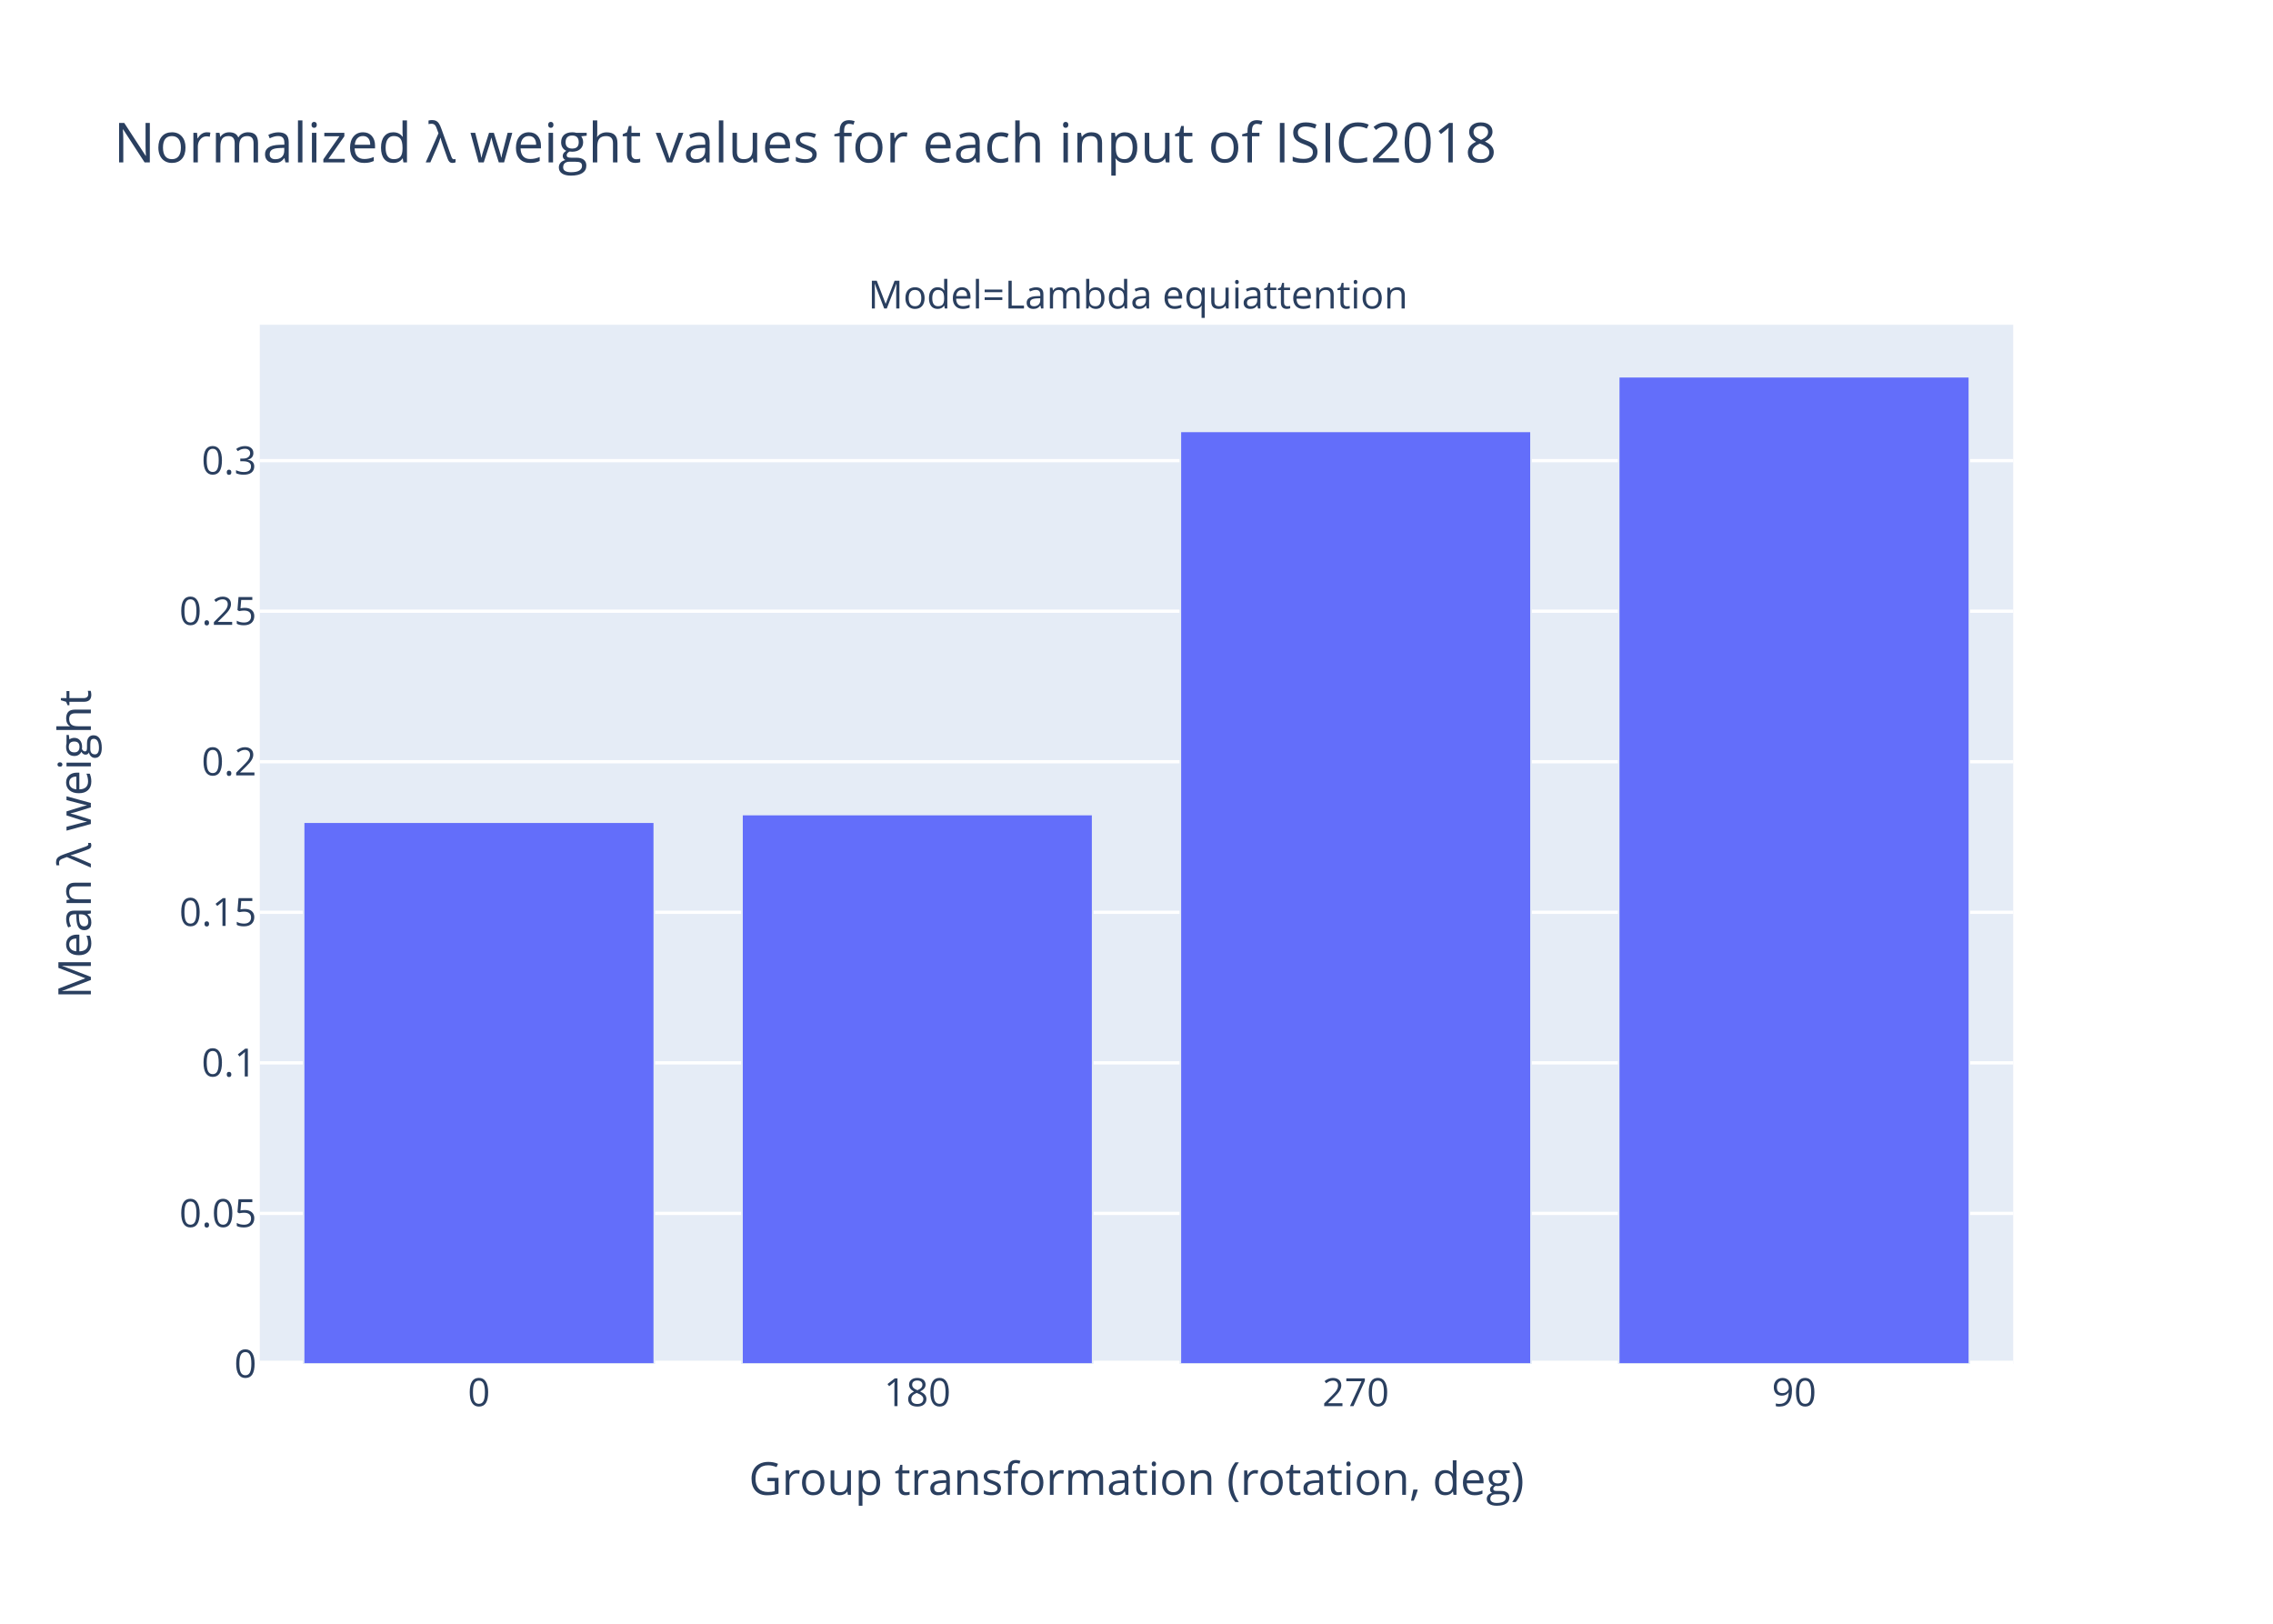
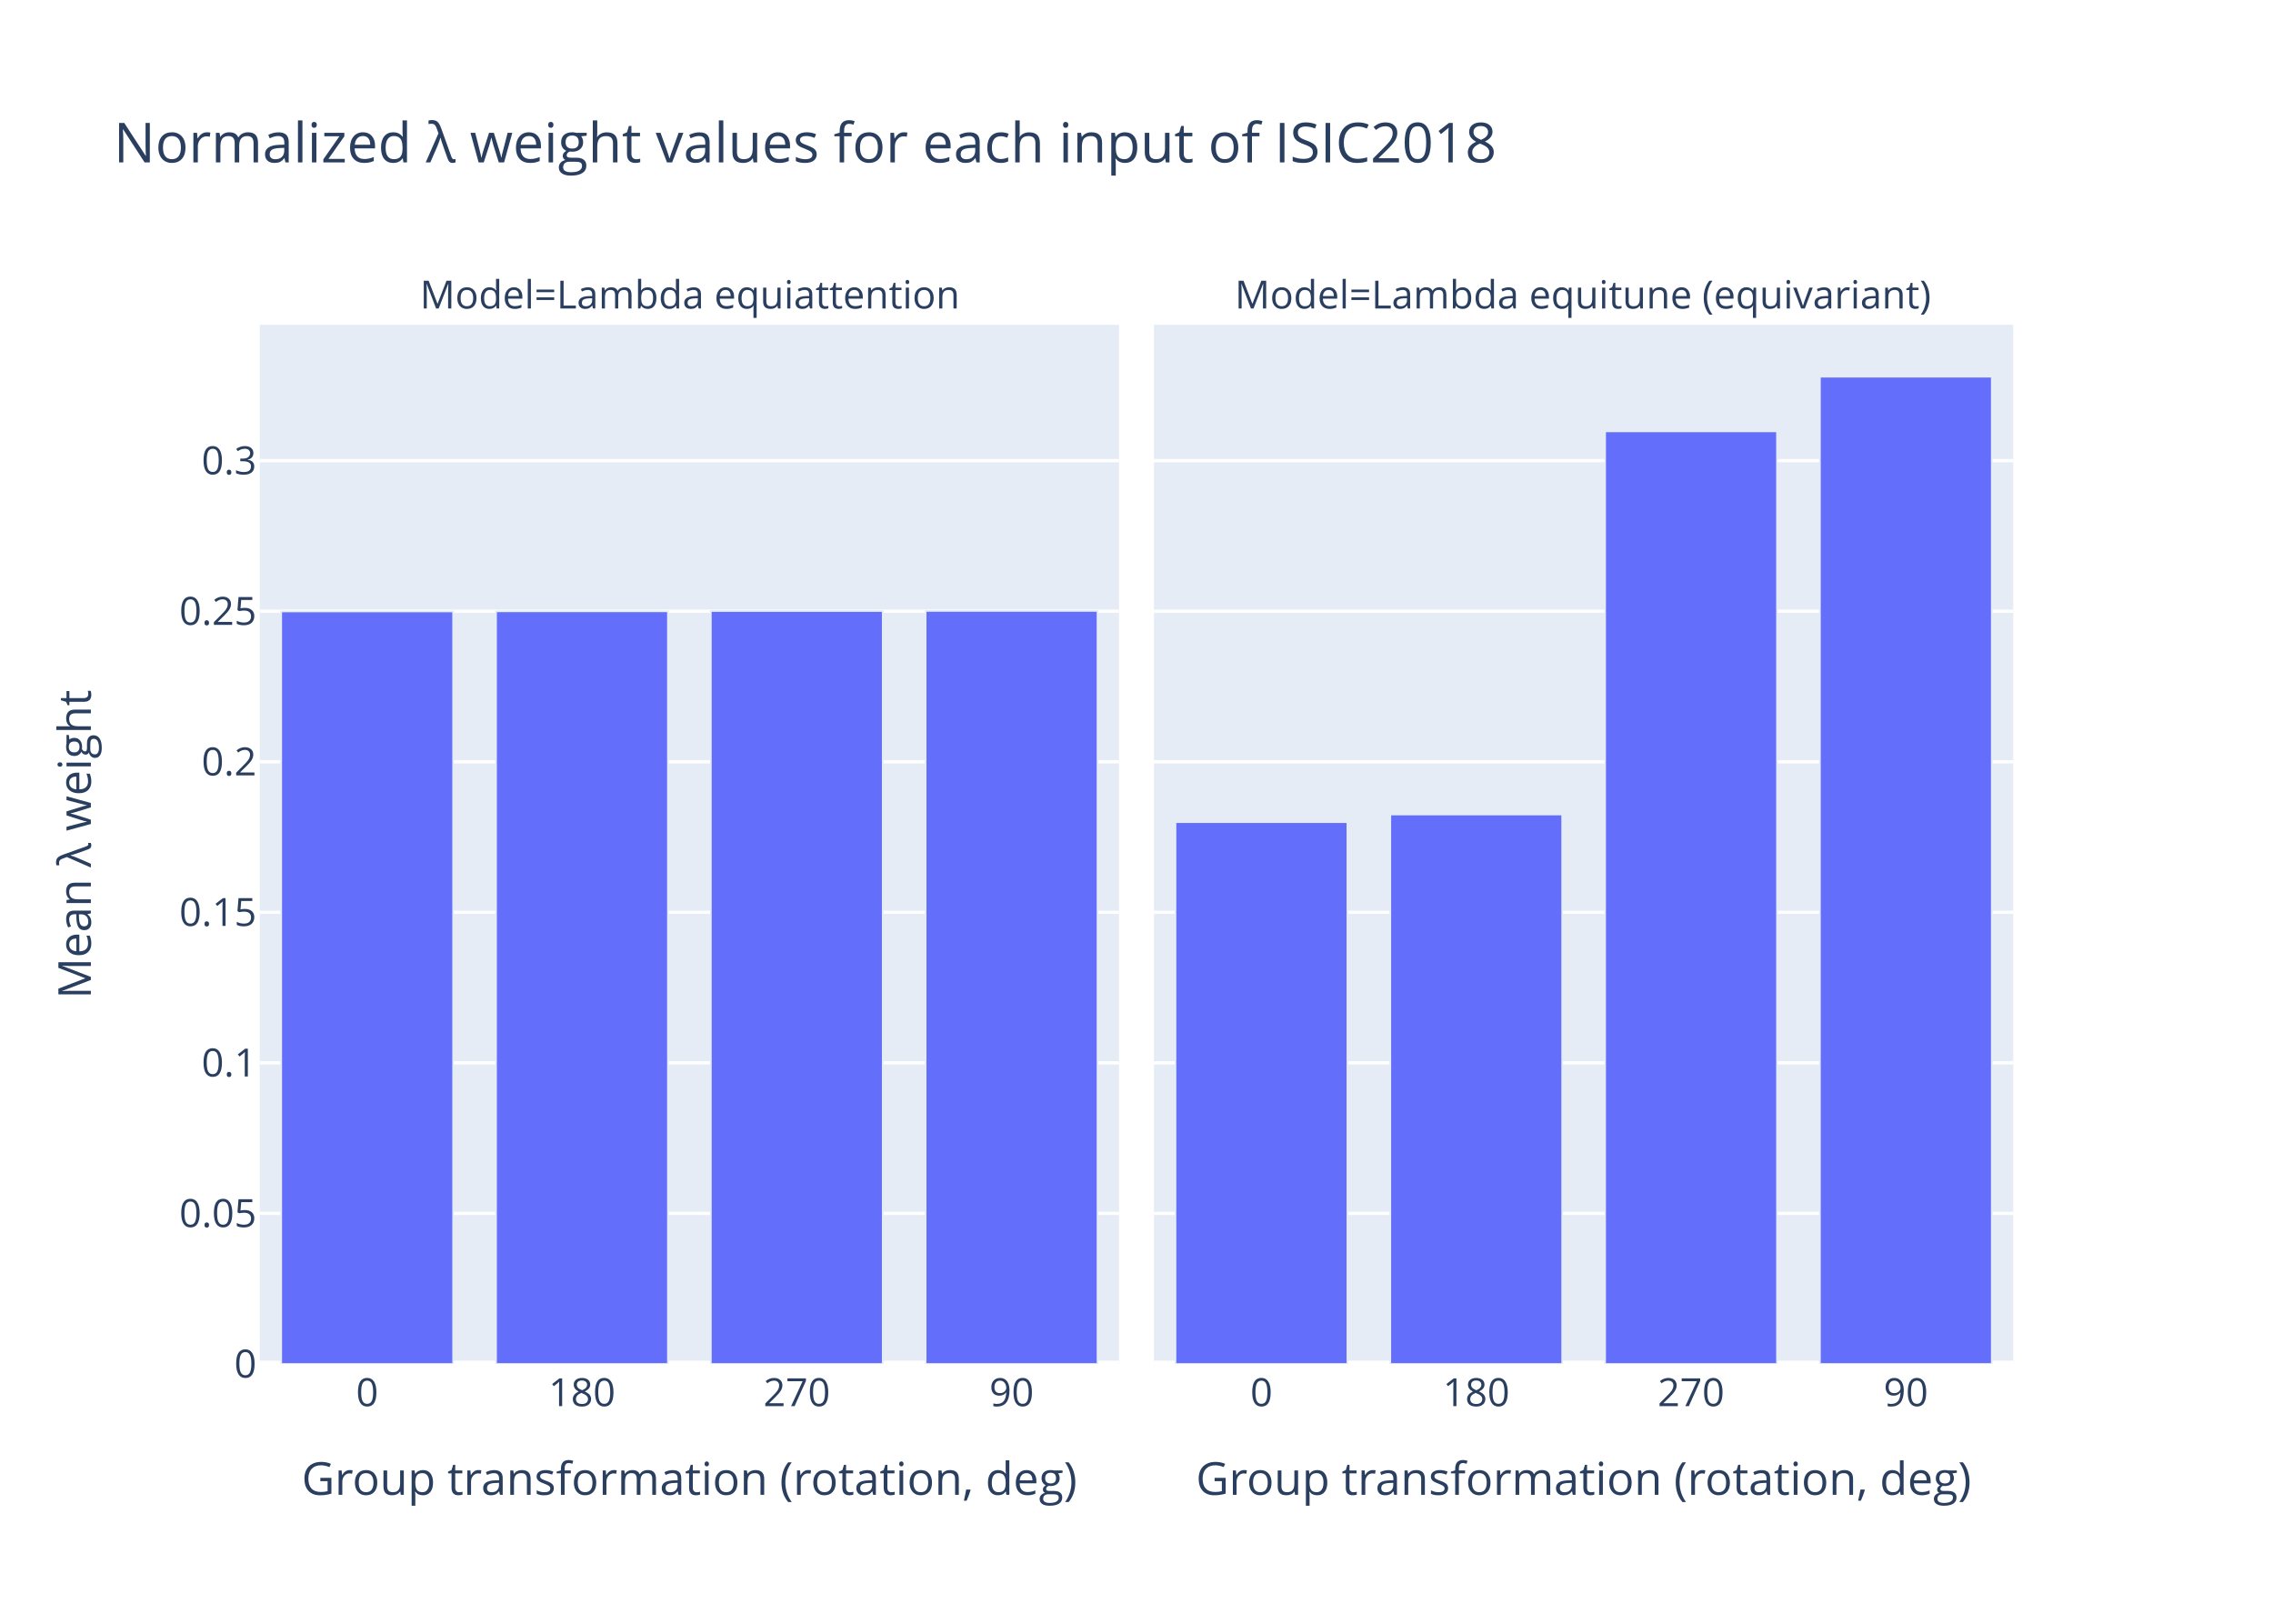
<svg xmlns="http://www.w3.org/2000/svg" class="main-svg" width="700" height="500" style="" viewBox="0 0 700 500">
  <rect x="0" y="0" width="700" height="500" style="fill: rgb(255, 255, 255); fill-opacity: 1;" />
-   <defs id="defs-ec2b7c">
+   <defs id="defs-e0c1c2">
    <g class="clips">
-       <clipPath id="clipec2b7cxyplot" class="plotclip">
-         <rect width="540" height="320" />
-       </clipPath>
-       <clipPath class="axesclip" id="clipec2b7cx">
-         <rect x="80" y="0" width="540" height="500" />
-       </clipPath>
-       <clipPath class="axesclip" id="clipec2b7cy">
+       <clipPath id="clipe0c1c2xyplot" class="plotclip">
+         <rect width="264.6" height="320" />
+       </clipPath>
+       <clipPath id="clipe0c1c2x2y2plot" class="plotclip">
+         <rect width="264.6" height="320" />
+       </clipPath>
+       <clipPath class="axesclip" id="clipe0c1c2x">
+         <rect x="80" y="0" width="264.6" height="500" />
+       </clipPath>
+       <clipPath class="axesclip" id="clipe0c1c2y">
        <rect x="0" y="100" width="700" height="320" />
      </clipPath>
-       <clipPath class="axesclip" id="clipec2b7cxy">
-         <rect x="80" y="100" width="540" height="320" />
+       <clipPath class="axesclip" id="clipe0c1c2xy">
+         <rect x="80" y="100" width="264.6" height="320" />
+       </clipPath>
+       <clipPath class="axesclip" id="clipe0c1c2y2">
+         <rect x="0" y="100" width="700" height="320" />
+       </clipPath>
+       <clipPath class="axesclip" id="clipe0c1c2xy2">
+         <rect x="80" y="100" width="264.6" height="320" />
+       </clipPath>
+       <clipPath class="axesclip" id="clipe0c1c2x2">
+         <rect x="355.4" y="0" width="264.6" height="500" />
+       </clipPath>
+       <clipPath class="axesclip" id="clipe0c1c2x2y">
+         <rect x="355.4" y="100" width="264.6" height="320" />
+       </clipPath>
+       <clipPath class="axesclip" id="clipe0c1c2x2y2">
+         <rect x="355.4" y="100" width="264.6" height="320" />
      </clipPath>
    </g>
    <g class="gradients" />
    <g class="patterns" />
  </defs>
  <g class="bglayer">
-     <rect class="bg" x="80" y="100" width="540" height="320" style="fill: rgb(229, 236, 246); fill-opacity: 1; stroke-width: 0;" />
+     <rect class="bg" x="80" y="100" width="264.6" height="320" style="fill: rgb(229, 236, 246); fill-opacity: 1; stroke-width: 0;" />
+     <rect class="bg" x="355.4" y="100" width="264.6" height="320" style="fill: rgb(229, 236, 246); fill-opacity: 1; stroke-width: 0;" />
  </g>
  <g class="layer-below">
    <g class="imagelayer" />
    <g class="shapelayer" />
  </g>
  <g class="cartesianlayer">
    <g class="subplot xy">
      <g class="layer-subplot">
        <g class="shapelayer" />
        <g class="imagelayer" />
      </g>
      <g class="minor-gridlayer">
        <g class="x" />
        <g class="y" />
      </g>
      <g class="gridlayer">
        <g class="x" />
        <g class="y">
-           <path class="ygrid crisp" transform="translate(0,373.64)" d="M80,0h540" style="stroke: rgb(255, 255, 255); stroke-opacity: 1; stroke-width: 1px;" />
-           <path class="ygrid crisp" transform="translate(0,327.28)" d="M80,0h540" style="stroke: rgb(255, 255, 255); stroke-opacity: 1; stroke-width: 1px;" />
-           <path class="ygrid crisp" transform="translate(0,280.92)" d="M80,0h540" style="stroke: rgb(255, 255, 255); stroke-opacity: 1; stroke-width: 1px;" />
-           <path class="ygrid crisp" transform="translate(0,234.57)" d="M80,0h540" style="stroke: rgb(255, 255, 255); stroke-opacity: 1; stroke-width: 1px;" />
-           <path class="ygrid crisp" transform="translate(0,188.21)" d="M80,0h540" style="stroke: rgb(255, 255, 255); stroke-opacity: 1; stroke-width: 1px;" />
-           <path class="ygrid crisp" transform="translate(0,141.85)" d="M80,0h540" style="stroke: rgb(255, 255, 255); stroke-opacity: 1; stroke-width: 1px;" />
+           <path class="ygrid crisp" transform="translate(0,373.64)" d="M80,0h264.6" style="stroke: rgb(255, 255, 255); stroke-opacity: 1; stroke-width: 1px;" />
+           <path class="ygrid crisp" transform="translate(0,327.28)" d="M80,0h264.6" style="stroke: rgb(255, 255, 255); stroke-opacity: 1; stroke-width: 1px;" />
+           <path class="ygrid crisp" transform="translate(0,280.92)" d="M80,0h264.6" style="stroke: rgb(255, 255, 255); stroke-opacity: 1; stroke-width: 1px;" />
+           <path class="ygrid crisp" transform="translate(0,234.57)" d="M80,0h264.6" style="stroke: rgb(255, 255, 255); stroke-opacity: 1; stroke-width: 1px;" />
+           <path class="ygrid crisp" transform="translate(0,188.21)" d="M80,0h264.6" style="stroke: rgb(255, 255, 255); stroke-opacity: 1; stroke-width: 1px;" />
+           <path class="ygrid crisp" transform="translate(0,141.85)" d="M80,0h264.6" style="stroke: rgb(255, 255, 255); stroke-opacity: 1; stroke-width: 1px;" />
        </g>
      </g>
      <g class="zerolinelayer">
-         <path class="yzl zl crisp" transform="translate(0,420)" d="M80,0h540" style="stroke: rgb(255, 255, 255); stroke-opacity: 1; stroke-width: 2px;" />
+         <path class="yzl zl crisp" transform="translate(0,420)" d="M80,0h264.6" style="stroke: rgb(255, 255, 255); stroke-opacity: 1; stroke-width: 2px;" />
      </g>
      <path class="xlines-below" />
      <path class="ylines-below" />
      <g class="overlines-below" />
      <g class="xaxislayer-below" />
      <g class="yaxislayer-below" />
      <g class="overaxes-below" />
-       <g class="plot" transform="translate(80,100)" clip-path="url(#clipec2b7cxyplot)">
+       <g class="plot" transform="translate(80,100)" clip-path="url(#clipe0c1c2xyplot)">
        <g class="barlayer mlayer">
          <g class="trace bars" style="opacity: 1;">
            <g class="points">
              <g class="point">
-                 <path d="M13.5,320V153.17H121.5V320Z" style="vector-effect: none; opacity: 1; stroke-width: 0.5px; fill: rgb(99, 110, 250); fill-opacity: 1; stroke: rgb(229, 236, 246); stroke-opacity: 1;" />
-               </g>
-               <g class="point">
-                 <path d="M148.5,320V150.82H256.5V320Z" style="vector-effect: none; opacity: 1; stroke-width: 0.5px; fill: rgb(99, 110, 250); fill-opacity: 1; stroke: rgb(229, 236, 246); stroke-opacity: 1;" />
-               </g>
-               <g class="point">
-                 <path d="M283.5,320V32.83H391.5V320Z" style="vector-effect: none; opacity: 1; stroke-width: 0.5px; fill: rgb(99, 110, 250); fill-opacity: 1; stroke: rgb(229, 236, 246); stroke-opacity: 1;" />
-               </g>
-               <g class="point">
-                 <path d="M418.5,320V16H526.5V320Z" style="vector-effect: none; opacity: 1; stroke-width: 0.5px; fill: rgb(99, 110, 250); fill-opacity: 1; stroke: rgb(229, 236, 246); stroke-opacity: 1;" />
+                 <path d="M6.61,320V88.29H59.54V320Z" style="vector-effect: none; opacity: 1; stroke-width: 0.5px; fill: rgb(99, 110, 250); fill-opacity: 1; stroke: rgb(229, 236, 246); stroke-opacity: 1;" />
+               </g>
+               <g class="point">
+                 <path d="M72.77,320V88.25H125.69V320Z" style="vector-effect: none; opacity: 1; stroke-width: 0.5px; fill: rgb(99, 110, 250); fill-opacity: 1; stroke: rgb(229, 236, 246); stroke-opacity: 1;" />
+               </g>
+               <g class="point">
+                 <path d="M138.92,320V88.16H191.84V320Z" style="vector-effect: none; opacity: 1; stroke-width: 0.5px; fill: rgb(99, 110, 250); fill-opacity: 1; stroke: rgb(229, 236, 246); stroke-opacity: 1;" />
+               </g>
+               <g class="point">
+                 <path d="M205.07,320V88.13H257.99V320Z" style="vector-effect: none; opacity: 1; stroke-width: 0.5px; fill: rgb(99, 110, 250); fill-opacity: 1; stroke: rgb(229, 236, 246); stroke-opacity: 1;" />
              </g>
            </g>
          </g>
        </g>
      </g>
      <g class="overplot" />
      <path class="xlines-above crisp" d="M0,0" style="fill: none;" />
      <path class="ylines-above crisp" d="M0,0" style="fill: none;" />
      <g class="overlines-above" />
      <g class="xaxislayer-above">
        <g class="xtick">
-           <text text-anchor="middle" x="0" y="433" transform="translate(147.5,0)" style="font-family: 'Open Sans', verdana, arial, sans-serif; font-size: 12px; fill: rgb(42, 63, 95); fill-opacity: 1; white-space: pre; opacity: 1;">0</text>
-         </g>
-         <g class="xtick">
-           <text text-anchor="middle" x="0" y="433" transform="translate(282.5,0)" style="font-family: 'Open Sans', verdana, arial, sans-serif; font-size: 12px; fill: rgb(42, 63, 95); fill-opacity: 1; white-space: pre; opacity: 1;">180</text>
-         </g>
-         <g class="xtick">
-           <text text-anchor="middle" x="0" y="433" transform="translate(417.5,0)" style="font-family: 'Open Sans', verdana, arial, sans-serif; font-size: 12px; fill: rgb(42, 63, 95); fill-opacity: 1; white-space: pre; opacity: 1;">270</text>
-         </g>
-         <g class="xtick">
-           <text text-anchor="middle" x="0" y="433" transform="translate(552.5,0)" style="font-family: 'Open Sans', verdana, arial, sans-serif; font-size: 12px; fill: rgb(42, 63, 95); fill-opacity: 1; white-space: pre; opacity: 1;">90</text>
+           <text text-anchor="middle" x="0" y="433" transform="translate(113.08,0)" style="font-family: 'Open Sans', verdana, arial, sans-serif; font-size: 12px; fill: rgb(42, 63, 95); fill-opacity: 1; white-space: pre; opacity: 1;">0</text>
+         </g>
+         <g class="xtick">
+           <text text-anchor="middle" x="0" y="433" transform="translate(179.23,0)" style="font-family: 'Open Sans', verdana, arial, sans-serif; font-size: 12px; fill: rgb(42, 63, 95); fill-opacity: 1; white-space: pre; opacity: 1;">180</text>
+         </g>
+         <g class="xtick">
+           <text text-anchor="middle" x="0" y="433" transform="translate(245.38,0)" style="font-family: 'Open Sans', verdana, arial, sans-serif; font-size: 12px; fill: rgb(42, 63, 95); fill-opacity: 1; white-space: pre; opacity: 1;">270</text>
+         </g>
+         <g class="xtick">
+           <text text-anchor="middle" x="0" y="433" transform="translate(311.53,0)" style="font-family: 'Open Sans', verdana, arial, sans-serif; font-size: 12px; fill: rgb(42, 63, 95); fill-opacity: 1; white-space: pre; opacity: 1;">90</text>
        </g>
      </g>
      <g class="yaxislayer-above">
        <g class="ytick">
          <text text-anchor="end" x="79" y="4.2" transform="translate(0,420)" style="font-family: 'Open Sans', verdana, arial, sans-serif; font-size: 12px; fill: rgb(42, 63, 95); fill-opacity: 1; white-space: pre; opacity: 1;">0</text>
        </g>
        <g class="ytick">
          <text text-anchor="end" x="79" y="4.2" style="font-family: 'Open Sans', verdana, arial, sans-serif; font-size: 12px; fill: rgb(42, 63, 95); fill-opacity: 1; white-space: pre; opacity: 1;" transform="translate(0,373.64)">0.05</text>
        </g>
        <g class="ytick">
          <text text-anchor="end" x="79" y="4.2" style="font-family: 'Open Sans', verdana, arial, sans-serif; font-size: 12px; fill: rgb(42, 63, 95); fill-opacity: 1; white-space: pre; opacity: 1;" transform="translate(0,327.28)">0.1</text>
        </g>
        <g class="ytick">
          <text text-anchor="end" x="79" y="4.2" style="font-family: 'Open Sans', verdana, arial, sans-serif; font-size: 12px; fill: rgb(42, 63, 95); fill-opacity: 1; white-space: pre; opacity: 1;" transform="translate(0,280.92)">0.15</text>
        </g>
        <g class="ytick">
          <text text-anchor="end" x="79" y="4.2" style="font-family: 'Open Sans', verdana, arial, sans-serif; font-size: 12px; fill: rgb(42, 63, 95); fill-opacity: 1; white-space: pre; opacity: 1;" transform="translate(0,234.57)">0.2</text>
        </g>
        <g class="ytick">
          <text text-anchor="end" x="79" y="4.2" style="font-family: 'Open Sans', verdana, arial, sans-serif; font-size: 12px; fill: rgb(42, 63, 95); fill-opacity: 1; white-space: pre; opacity: 1;" transform="translate(0,188.21)">0.25</text>
        </g>
        <g class="ytick">
          <text text-anchor="end" x="79" y="4.2" style="font-family: 'Open Sans', verdana, arial, sans-serif; font-size: 12px; fill: rgb(42, 63, 95); fill-opacity: 1; white-space: pre; opacity: 1;" transform="translate(0,141.85)">0.3</text>
        </g>
      </g>
+       <g class="overaxes-above" />
+     </g>
+     <g class="subplot x2y2">
+       <g class="layer-subplot">
+         <g class="shapelayer" />
+         <g class="imagelayer" />
+       </g>
+       <g class="minor-gridlayer">
+         <g class="x2" />
+         <g class="y2" />
+       </g>
+       <g class="gridlayer">
+         <g class="x2" />
+         <g class="y2">
+           <path class="y2grid crisp" transform="translate(0,373.64)" d="M355.4,0h264.6" style="stroke: rgb(255, 255, 255); stroke-opacity: 1; stroke-width: 1px;" />
+           <path class="y2grid crisp" transform="translate(0,327.28)" d="M355.4,0h264.6" style="stroke: rgb(255, 255, 255); stroke-opacity: 1; stroke-width: 1px;" />
+           <path class="y2grid crisp" transform="translate(0,280.92)" d="M355.4,0h264.6" style="stroke: rgb(255, 255, 255); stroke-opacity: 1; stroke-width: 1px;" />
+           <path class="y2grid crisp" transform="translate(0,234.57)" d="M355.4,0h264.6" style="stroke: rgb(255, 255, 255); stroke-opacity: 1; stroke-width: 1px;" />
+           <path class="y2grid crisp" transform="translate(0,188.21)" d="M355.4,0h264.6" style="stroke: rgb(255, 255, 255); stroke-opacity: 1; stroke-width: 1px;" />
+           <path class="y2grid crisp" transform="translate(0,141.85)" d="M355.4,0h264.6" style="stroke: rgb(255, 255, 255); stroke-opacity: 1; stroke-width: 1px;" />
+         </g>
+       </g>
+       <g class="zerolinelayer">
+         <path class="y2zl zl crisp" transform="translate(0,420)" d="M355.4,0h264.6" style="stroke: rgb(255, 255, 255); stroke-opacity: 1; stroke-width: 2px;" />
+       </g>
+       <path class="xlines-below" />
+       <path class="ylines-below" />
+       <g class="overlines-below" />
+       <g class="xaxislayer-below" />
+       <g class="yaxislayer-below" />
+       <g class="overaxes-below" />
+       <g class="plot" transform="translate(355.4,100)" clip-path="url(#clipe0c1c2x2y2plot)">
+         <g class="barlayer mlayer">
+           <g class="trace bars" style="opacity: 1;">
+             <g class="points">
+               <g class="point">
+                 <path d="M6.61,320V153.17H59.54V320Z" style="vector-effect: none; opacity: 1; stroke-width: 0.5px; fill: rgb(99, 110, 250); fill-opacity: 1; stroke: rgb(229, 236, 246); stroke-opacity: 1;" />
+               </g>
+               <g class="point">
+                 <path d="M72.77,320V150.82H125.69V320Z" style="vector-effect: none; opacity: 1; stroke-width: 0.5px; fill: rgb(99, 110, 250); fill-opacity: 1; stroke: rgb(229, 236, 246); stroke-opacity: 1;" />
+               </g>
+               <g class="point">
+                 <path d="M138.92,320V32.83H191.84V320Z" style="vector-effect: none; opacity: 1; stroke-width: 0.5px; fill: rgb(99, 110, 250); fill-opacity: 1; stroke: rgb(229, 236, 246); stroke-opacity: 1;" />
+               </g>
+               <g class="point">
+                 <path d="M205.07,320V16H257.99V320Z" style="vector-effect: none; opacity: 1; stroke-width: 0.5px; fill: rgb(99, 110, 250); fill-opacity: 1; stroke: rgb(229, 236, 246); stroke-opacity: 1;" />
+               </g>
+             </g>
+           </g>
+         </g>
+       </g>
+       <g class="overplot" />
+       <path class="xlines-above crisp" d="M0,0" style="fill: none;" />
+       <path class="ylines-above crisp" d="M0,0" style="fill: none;" />
+       <g class="overlines-above" />
+       <g class="xaxislayer-above">
+         <g class="x2tick">
+           <text text-anchor="middle" x="0" y="433" transform="translate(388.48,0)" style="font-family: 'Open Sans', verdana, arial, sans-serif; font-size: 12px; fill: rgb(42, 63, 95); fill-opacity: 1; white-space: pre; opacity: 1;">0</text>
+         </g>
+         <g class="x2tick">
+           <text text-anchor="middle" x="0" y="433" transform="translate(454.63,0)" style="font-family: 'Open Sans', verdana, arial, sans-serif; font-size: 12px; fill: rgb(42, 63, 95); fill-opacity: 1; white-space: pre; opacity: 1;">180</text>
+         </g>
+         <g class="x2tick">
+           <text text-anchor="middle" x="0" y="433" transform="translate(520.78,0)" style="font-family: 'Open Sans', verdana, arial, sans-serif; font-size: 12px; fill: rgb(42, 63, 95); fill-opacity: 1; white-space: pre; opacity: 1;">270</text>
+         </g>
+         <g class="x2tick">
+           <text text-anchor="middle" x="0" y="433" transform="translate(586.93,0)" style="font-family: 'Open Sans', verdana, arial, sans-serif; font-size: 12px; fill: rgb(42, 63, 95); fill-opacity: 1; white-space: pre; opacity: 1;">90</text>
+         </g>
+       </g>
+       <g class="yaxislayer-above" />
      <g class="overaxes-above" />
    </g>
  </g>
  <g class="polarlayer" />
  <g class="smithlayer" />
  <g class="ternarylayer" />
  <g class="geolayer" />
  <g class="funnelarealayer" />
  <g class="pielayer" />
  <g class="iciclelayer" />
  <g class="treemaplayer" />
  <g class="sunburstlayer" />
  <g class="glimages" />
-   <defs id="topdefs-ec2b7c">
+   <defs id="topdefs-e0c1c2">
    <g class="clips" />
  </defs>
  <g class="layer-above">
    <g class="imagelayer" />
    <g class="shapelayer" />
  </g>
  <g class="infolayer">
    <g class="g-gtitle">
      <text class="gtitle" x="35" y="50" text-anchor="start" dy="0em" style="font-family: 'Open Sans', verdana, arial, sans-serif; font-size: 17px; fill: rgb(42, 63, 95); opacity: 1; font-weight: normal; white-space: pre;">Normalized λ weight values for each input of ISIC2018</text>
    </g>
    <g class="g-xtitle">
-       <text class="xtitle" x="350" y="460.3" text-anchor="middle" style="font-family: 'Open Sans', verdana, arial, sans-serif; font-size: 14px; fill: rgb(42, 63, 95); opacity: 1; font-weight: normal; white-space: pre;">Group transformation (rotation, deg)</text>
+       <text class="xtitle" x="212.3" y="460.3" text-anchor="middle" style="font-family: 'Open Sans', verdana, arial, sans-serif; font-size: 14px; fill: rgb(42, 63, 95); opacity: 1; font-weight: normal; white-space: pre;">Group transformation (rotation, deg)</text>
+     </g>
+     <g class="g-x2title">
+       <text class="x2title" x="487.7" y="460.3" text-anchor="middle" style="font-family: 'Open Sans', verdana, arial, sans-serif; font-size: 14px; fill: rgb(42, 63, 95); opacity: 1; font-weight: normal; white-space: pre;">Group transformation (rotation, deg)</text>
    </g>
    <g class="g-ytitle">
      <text class="ytitle" transform="rotate(-90,27.98125,260)" x="27.981" y="260" text-anchor="middle" style="font-family: 'Open Sans', verdana, arial, sans-serif; font-size: 14px; fill: rgb(42, 63, 95); opacity: 1; font-weight: normal; white-space: pre;">Mean λ weight</text>
    </g>
+     <g class="g-y2title" />
    <g class="annotation" data-index="0" style="opacity: 1;">
-       <g class="annotation-text-g" transform="rotate(0,350,91)">
-         <g class="cursor-pointer" transform="translate(259,82)">
+       <g class="annotation-text-g" transform="rotate(0,212.3,91)">
+         <g class="cursor-pointer" transform="translate(121,82)">
          <rect class="bg" x="0.5" y="0.5" width="182" height="17" style="stroke-width: 1px; stroke: rgb(0, 0, 0); stroke-opacity: 0; fill: rgb(0, 0, 0); fill-opacity: 0;" />
          <text class="annotation-text" text-anchor="middle" x="91.453" y="13" style="font-family: 'Open Sans', verdana, arial, sans-serif; font-size: 12px; fill: rgb(42, 63, 95); fill-opacity: 1; white-space: pre;">Model=Lambda equiattention</text>
        </g>
      </g>
    </g>
+     <g class="annotation" data-index="1" style="opacity: 1;">
+       <g class="annotation-text-g" transform="rotate(0,487.7,91)">
+         <g class="cursor-pointer" transform="translate(369,82)">
+           <rect class="bg" x="0.5" y="0.5" width="236" height="17" style="stroke-width: 1px; stroke: rgb(0, 0, 0); stroke-opacity: 0; fill: rgb(0, 0, 0); fill-opacity: 0;" />
+           <text class="annotation-text" text-anchor="middle" x="118.484" y="13" style="font-family: 'Open Sans', verdana, arial, sans-serif; font-size: 12px; fill: rgb(42, 63, 95); fill-opacity: 1; white-space: pre;">Model=Lambda equitune (equivariant)</text>
+         </g>
+       </g>
+     </g>
  </g>
</svg>
